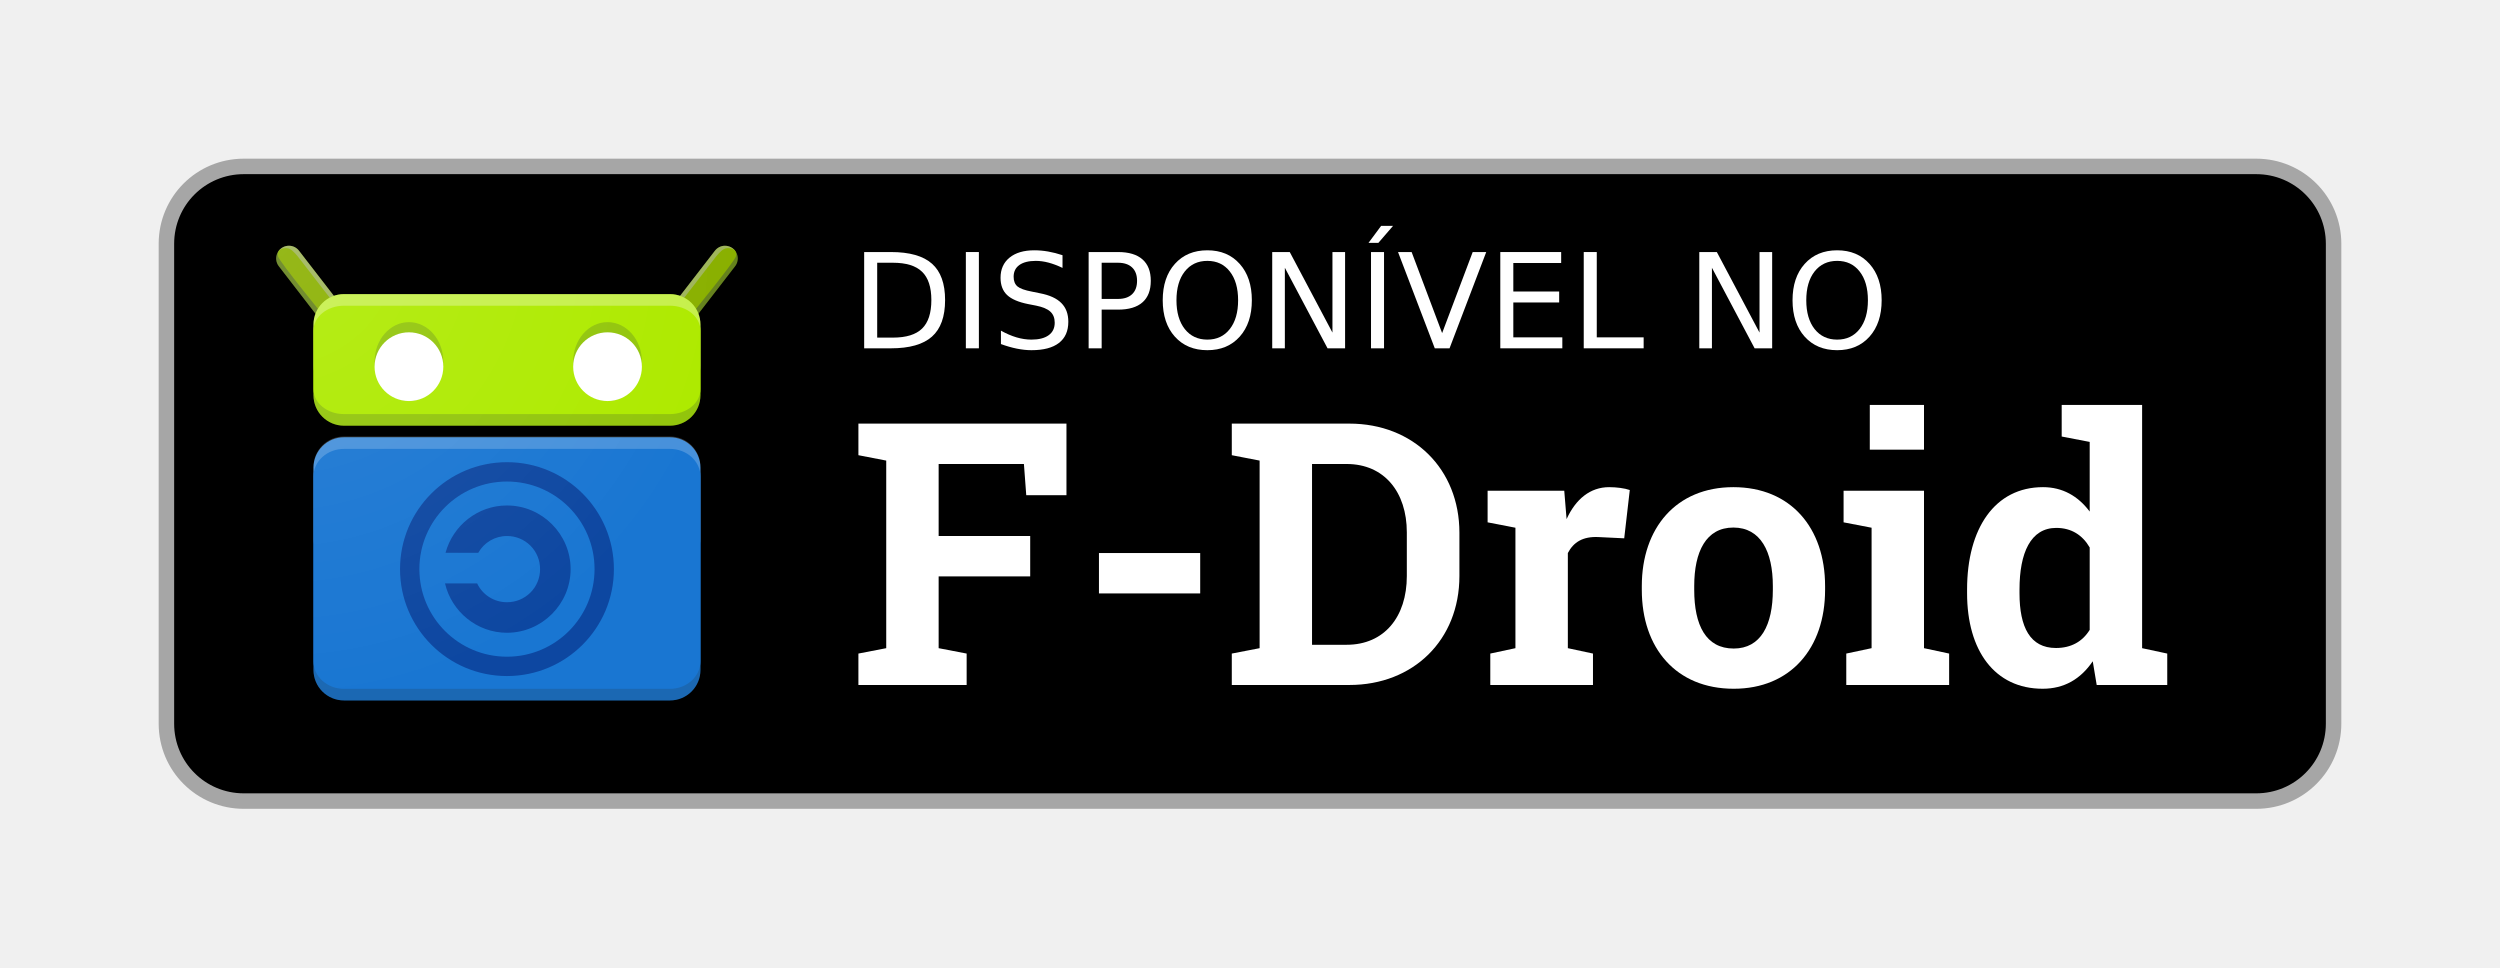
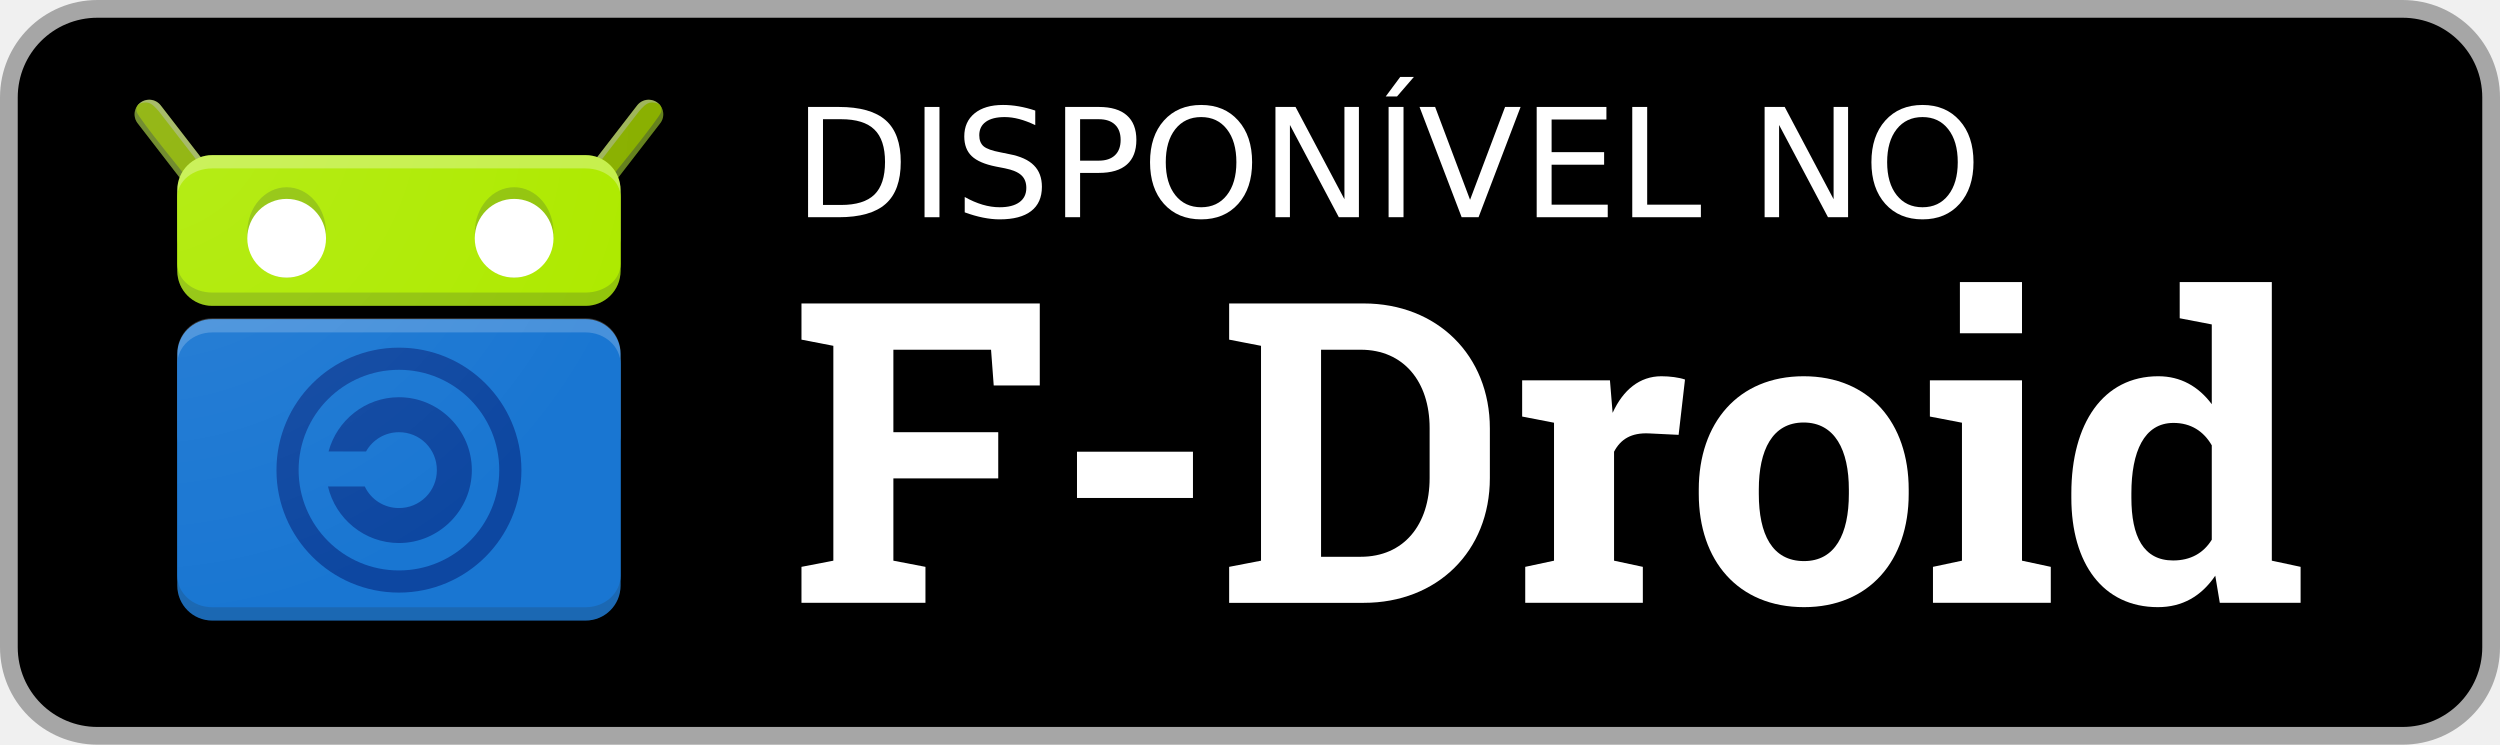
- <svg xmlns="http://www.w3.org/2000/svg" xmlns:xlink="http://www.w3.org/1999/xlink" width="646" height="250" version="1.1" id="svg78">
+ <svg xmlns="http://www.w3.org/2000/svg" xmlns:xlink="http://www.w3.org/1999/xlink" width="564" height="168" viewBox="41 41 564 168" version="1.1" id="svg78">
  <defs id="defs8">
    <radialGradient xlink:href="#a" id="b" cx="113" cy="-12.89" r="59.662" fx="113" fy="-12.89" gradientTransform="matrix(0 1.96105 -1.97781 0 254.507 78.763)" gradientUnits="userSpaceOnUse" />
    <linearGradient id="a">
      <stop offset="0" style="stop-color:#fff;stop-opacity:.098" id="stop3" />
      <stop offset="1" style="stop-color:#fff;stop-opacity:0" id="stop5" />
    </linearGradient>
  </defs>
  <g transform="translate(-289,-312.362)" id="g76">
    <path id="rect10" style="display:inline;overflow:visible;stroke:#a6a6a6;stroke-width:4;marker:none" d="m 352,355.362 h 520 c 11.08,0 20,8.92 20,20 v 124 c 0,11.08 -8.92,20 -20,20 H 352 c -11.08,0 -20,-8.92 -20,-20 v -124 c 0,-11.08 8.92,-20 20,-20 z" />
    <g aria-label="DISPONÍVEL NO" id="text14" style="font-size:12.395px;line-height:100%;font-family:'DejaVu Sans';-inkscape-font-specification:'DejaVu Sans';letter-spacing:0;word-spacing:0;display:inline;overflow:visible;fill:#ffffff;stroke-width:1px;marker:none">
      <path d="m 515.666,380.256 v 19.345 h 4.066 q 5.149,0 7.531,-2.333 2.399,-2.333 2.399,-7.365 0,-4.999 -2.399,-7.315 -2.383,-2.333 -7.531,-2.333 z m -3.366,-2.766 h 6.915 q 7.232,0 10.614,3.016 3.383,2.999 3.383,9.398 0,6.432 -3.399,9.448 -3.399,3.016 -10.597,3.016 h -6.915 z" style="font-size:34.125px" id="path83" />
      <path d="m 538.577,377.49 h 3.366 V 402.367 h -3.366 z" style="font-size:34.125px" id="path85" />
      <path d="m 563.554,378.306 v 3.283 q -1.916,-0.916 -3.616,-1.366 -1.7,-0.45 -3.283,-0.45 -2.749,0 -4.249,1.066 -1.483,1.066 -1.483,3.033 0,1.65 0.983,2.499 1,0.833 3.766,1.35 l 2.033,0.417 q 3.766,0.716 5.549,2.533 1.8,1.8 1.8,4.832 0,3.616 -2.433,5.482 -2.416,1.866 -7.098,1.866 -1.766,0 -3.766,-0.4 -1.983,-0.4 -4.116,-1.183 v -3.466 q 2.05,1.15 4.016,1.733 1.966,0.583 3.866,0.583 2.883,0 4.449,-1.133 1.566,-1.133 1.566,-3.233 0,-1.833 -1.133,-2.866 -1.116,-1.033 -3.682,-1.55 l -2.05,-0.4 q -3.766,-0.75 -5.449,-2.349 -1.683,-1.6 -1.683,-4.449 0,-3.299 2.316,-5.199 2.333,-1.9 6.415,-1.9 1.75,0 3.566,0.317 1.816,0.317 3.716,0.95 z" style="font-size:34.125px" id="path87" />
      <path d="m 573.669,380.256 v 9.348 h 4.232 q 2.349,0 3.632,-1.216 1.283,-1.216 1.283,-3.466 0,-2.233 -1.283,-3.449 -1.283,-1.216 -3.632,-1.216 z m -3.366,-2.766 h 7.598 q 4.182,0 6.315,1.9 2.149,1.883 2.149,5.532 0,3.682 -2.149,5.565 -2.133,1.883 -6.315,1.883 h -4.232 v 9.998 h -3.366 z" style="font-size:34.125px" id="path89" />
      <path d="m 600.979,379.773 q -3.666,0 -5.832,2.733 -2.149,2.733 -2.149,7.448 0,4.699 2.149,7.432 2.166,2.733 5.832,2.733 3.666,0 5.799,-2.733 2.149,-2.733 2.149,-7.432 0,-4.716 -2.149,-7.448 -2.133,-2.733 -5.799,-2.733 z m 0,-2.733 q 5.232,0 8.365,3.516 3.133,3.499 3.133,9.398 0,5.882 -3.133,9.398 -3.133,3.499 -8.365,3.499 -5.249,0 -8.398,-3.499 -3.133,-3.499 -3.133,-9.398 0,-5.899 3.133,-9.398 3.149,-3.516 8.398,-3.516 z" style="font-size:34.125px" id="path91" />
      <path d="m 617.741,377.49 h 4.532 l 11.031,20.812 v -20.812 h 3.266 V 402.367 H 632.038 L 621.007,381.555 V 402.367 h -3.266 z" style="font-size:34.125px" id="path93" />
      <path d="m 643.268,377.49 h 3.366 V 402.367 h -3.366 z m 2.616,-6.765 h 3.083 l -3.799,4.399 h -2.549 z" style="font-size:34.125px" id="path95" />
      <path d="m 659.747,402.367 -9.498,-24.877 h 3.516 l 7.881,20.945 7.898,-20.945 h 3.499 l -9.481,24.877 z" style="font-size:34.125px" id="path97" />
      <path d="m 676.677,377.49 h 15.729 v 2.833 h -12.364 v 7.365 h 11.847 v 2.833 h -11.847 v 9.014 h 12.664 V 402.367 H 676.677 Z" style="font-size:34.125px" id="path99" />
      <path d="m 698.238,377.49 h 3.366 v 22.045 h 12.114 V 402.367 H 698.238 Z" style="font-size:34.125px" id="path101" />
      <path d="m 728.097,377.49 h 4.532 l 11.031,20.812 v -20.812 h 3.266 V 402.367 h -4.532 L 731.363,381.555 V 402.367 h -3.266 z" style="font-size:34.125px" id="path103" />
      <path d="m 763.722,379.773 q -3.666,0 -5.832,2.733 -2.149,2.733 -2.149,7.448 0,4.699 2.149,7.432 2.166,2.733 5.832,2.733 3.666,0 5.799,-2.733 2.149,-2.733 2.149,-7.432 0,-4.716 -2.149,-7.448 -2.133,-2.733 -5.799,-2.733 z m 0,-2.733 q 5.232,0 8.365,3.516 3.133,3.499 3.133,9.398 0,5.882 -3.133,9.398 -3.133,3.499 -8.365,3.499 -5.249,0 -8.398,-3.499 -3.133,-3.499 -3.133,-9.398 0,-5.899 3.133,-9.398 3.149,-3.516 8.398,-3.516 z" style="font-size:34.125px" id="path105" />
    </g>
    <g aria-label="F-Droid" id="text18" style="font-weight:700;font-size:29.709px;line-height:100%;font-family:Rokkitt;-inkscape-font-specification:'Rokkitt Bold';letter-spacing:0;word-spacing:0;display:inline;overflow:visible;fill:#ffffff;stroke-width:1px;marker:none">
      <path d="m 510.811,481.243 v 8.118 h 27.971 v -8.118 l -7.236,-1.392 v -18.555 h 23.657 v -10.437 h -23.657 v -18.601 h 22.034 l 0.603,8.071 h 10.391 v -18.508 h -53.762 v 8.164 l 7.19,1.392 v 48.474 z" style="font-size:95px;line-height:100%;font-family:'Roboto Slab';-inkscape-font-specification:'Roboto Slab Bold'" id="path108" />
      <path d="m 599.131,465.704 v -10.437 h -26.162 v 10.437 z" style="font-size:95px;line-height:100%;font-family:'Roboto Slab';-inkscape-font-specification:'Roboto Slab Bold'" id="path110" />
      <path d="m 637.678,421.822 h -30.383 v 8.164 l 7.19,1.392 v 48.474 l -7.19,1.392 v 8.118 h 30.383 c 16.514,0 28.435,-11.597 28.435,-28.157 v -11.179 c 0,-16.514 -11.921,-28.203 -28.435,-28.203 z m -9.648,10.437 h 8.953 c 9.695,0 15.54,7.236 15.54,17.673 v 11.272 c 0,10.576 -5.845,17.766 -15.54,17.766 h -8.953 z" style="font-size:95px;line-height:100%;font-family:'Roboto Slab';-inkscape-font-specification:'Roboto Slab Bold'" id="path112" />
      <path d="m 674.092,481.243 v 8.118 h 26.533 v -8.118 l -6.494,-1.392 v -24.585 c 1.484,-2.83 3.896,-4.314 7.886,-4.128 l 6.68,0.325 1.438,-12.478 c -1.299,-0.464 -3.433,-0.742 -5.334,-0.742 -4.871,0 -8.628,3.062 -10.994,8.257 l -0.093,-1.113 -0.51,-6.216 h -19.807 v 8.164 l 7.19,1.392 v 31.125 z" style="font-size:95px;line-height:100%;font-family:'Roboto Slab';-inkscape-font-specification:'Roboto Slab Bold'" id="path114" />
      <path d="m 713.242,463.802 v 0.974 c 0,15.076 8.86,25.559 23.75,25.559 14.705,0 23.611,-10.483 23.611,-25.559 v -0.974 c 0,-15.029 -8.86,-25.559 -23.704,-25.559 -14.797,0 -23.657,10.576 -23.657,25.559 z m 13.545,0.974 v -0.974 c 0,-8.906 3.062,-15.122 10.112,-15.122 7.051,0 10.205,6.216 10.205,15.122 v 0.974 c 0,9.092 -3.108,15.168 -10.112,15.168 -7.19,0 -10.205,-6.03 -10.205,-15.168 z" style="font-size:95px;line-height:100%;font-family:'Roboto Slab';-inkscape-font-specification:'Roboto Slab Bold'" id="path116" />
      <path d="M 786.162,428.548 V 416.998 H 772.153 V 428.548 Z m -20.085,52.695 v 8.118 h 26.58 v -8.118 l -6.494,-1.392 v -40.681 h -20.781 v 8.164 l 7.236,1.392 v 31.125 z" style="font-size:95px;line-height:100%;font-family:'Roboto Slab';-inkscape-font-specification:'Roboto Slab Bold'" id="path118" />
      <path d="m 829.766,483.238 1.02,6.123 h 18.23 v -8.118 l -6.494,-1.392 v -62.854 h -20.781 v 8.164 l 7.236,1.392 v 17.998 c -3.015,-4.036 -7.051,-6.309 -12.061,-6.309 -12.432,0 -19.622,10.623 -19.622,26.44 v 0.974 c 0,14.844 7.144,24.678 19.529,24.678 5.52,0 9.788,-2.458 12.942,-7.097 z m -18.926,-17.581 v -0.974 c 0,-9.463 2.876,-15.911 9.509,-15.911 3.896,0 6.772,1.855 8.628,5.056 v 21.291 c -1.855,3.015 -4.778,4.685 -8.721,4.685 -6.68,0 -9.416,-5.381 -9.416,-14.148 z" style="font-size:95px;line-height:100%;font-family:'Roboto Slab';-inkscape-font-specification:'Roboto Slab Bold'" id="path120" />
    </g>
    <path d="m 2.589,1006.862 4.25,5.5" style="fill:#8ab000;fill-opacity:1;fill-rule:evenodd;stroke:#769616;stroke-width:2.5;stroke-linecap:round;stroke-linejoin:miter;stroke-miterlimit:4;stroke-dasharray:none;stroke-opacity:1" transform="matrix(-2.63159,0,0,2.63157,483.158,-2270.475)" id="path20" />
    <path d="m 2.611,1005.61 c -0.453,0.011 -0.761,0.188 -0.98,0.448 2.027,2.409 2.368,2.792 5.135,6.221 1.02,1.32 2.082,0.638 1.062,-0.681 l -4.25,-5.5 a 1.24,1.24 0 0 0 -0.967,-0.489" style="color:#000000;font-style:normal;font-variant:normal;font-weight:400;font-stretch:normal;font-size:medium;line-height:normal;font-family:sans-serif;text-indent:0;text-align:start;text-decoration:none;text-decoration-line:none;text-decoration-style:solid;text-decoration-color:#000000;letter-spacing:normal;word-spacing:normal;text-transform:none;writing-mode:lr-tb;direction:ltr;baseline-shift:baseline;text-anchor:start;white-space:normal;clip-rule:nonzero;display:inline;overflow:visible;visibility:visible;opacity:1;isolation:auto;mix-blend-mode:normal;color-interpolation:sRGB;color-interpolation-filters:linearRGB;solid-color:#000000;solid-opacity:1;fill:#ffffff;fill-opacity:0.298;fill-rule:evenodd;stroke:none;stroke-width:2.5;stroke-linecap:round;stroke-linejoin:miter;stroke-miterlimit:4;stroke-dasharray:none;stroke-dashoffset:0;stroke-opacity:1;color-rendering:auto;image-rendering:auto;shape-rendering:auto;text-rendering:auto" transform="matrix(-2.63159,0,0,2.63157,483.158,-2270.475)" id="path22" />
    <path d="m 1.622,1006.07 a 1.25,1.25 0 0 0 -0.022,1.557 l 4.25,5.5 c 1.02,1.319 1.15,-0.613 1.15,-0.613 0,0 -3.735,-4.51 -5.378,-6.443" style="color:#000000;font-style:normal;font-variant:normal;font-weight:400;font-stretch:normal;font-size:medium;line-height:normal;font-family:sans-serif;text-indent:0;text-align:start;text-decoration:none;text-decoration-line:none;text-decoration-style:solid;text-decoration-color:#000000;letter-spacing:normal;word-spacing:normal;text-transform:none;writing-mode:lr-tb;direction:ltr;baseline-shift:baseline;text-anchor:start;white-space:normal;clip-rule:nonzero;display:inline;overflow:visible;visibility:visible;opacity:1;isolation:auto;mix-blend-mode:normal;color-interpolation:sRGB;color-interpolation-filters:linearRGB;solid-color:#000000;solid-opacity:1;fill:#263238;fill-opacity:0.2;fill-rule:evenodd;stroke:none;stroke-width:2.5;stroke-linecap:round;stroke-linejoin:miter;stroke-miterlimit:4;stroke-dasharray:none;stroke-dashoffset:0;stroke-opacity:1;color-rendering:auto;image-rendering:auto;shape-rendering:auto;text-rendering:auto" transform="matrix(-2.63159,0,0,2.63157,483.158,-2270.475)" id="path24" />
    <path d="m 2.338,1005.844 c -0.438,0 -0.96,0.142 -0.824,0.799 0.103,0.501 4.66,6.074 4.66,6.074 1.02,1.32 2.494,0.677 1.474,-0.642 l -4.234,-5.473 c -0.26,-0.29 -0.608,-0.744 -1.076,-0.758" style="color:#000000;font-style:normal;font-variant:normal;font-weight:400;font-stretch:normal;font-size:medium;line-height:normal;font-family:sans-serif;text-indent:0;text-align:start;text-decoration:none;text-decoration-line:none;text-decoration-style:solid;text-decoration-color:#000000;letter-spacing:normal;word-spacing:normal;text-transform:none;writing-mode:lr-tb;direction:ltr;baseline-shift:baseline;text-anchor:start;white-space:normal;clip-rule:nonzero;display:inline;overflow:visible;visibility:visible;opacity:1;isolation:auto;mix-blend-mode:normal;color-interpolation:sRGB;color-interpolation-filters:linearRGB;solid-color:#000000;solid-opacity:1;fill:#8ab000;fill-opacity:1;fill-rule:evenodd;stroke:none;stroke-width:2.5;stroke-linecap:round;stroke-linejoin:miter;stroke-miterlimit:4;stroke-dasharray:none;stroke-dashoffset:0;stroke-opacity:1;color-rendering:auto;image-rendering:auto;shape-rendering:auto;text-rendering:auto" transform="matrix(-2.63159,0,0,2.63157,483.158,-2270.475)" id="path26" />
    <path d="m 2.589,1006.862 4.25,5.5" style="fill:#8ab000;fill-opacity:1;fill-rule:evenodd;stroke:#769616;stroke-width:2.5;stroke-linecap:round;stroke-linejoin:miter;stroke-miterlimit:4;stroke-dasharray:none;stroke-opacity:1" transform="matrix(2.63159,0,0,2.63157,356.842,-2270.475)" id="path28" />
    <path d="m 2.611,1005.61 c -0.453,0.011 -0.761,0.188 -0.98,0.448 2.027,2.409 2.368,2.792 5.135,6.221 1.02,1.32 2.082,0.638 1.062,-0.681 l -4.25,-5.5 a 1.24,1.24 0 0 0 -0.967,-0.489" style="color:#000000;font-style:normal;font-variant:normal;font-weight:400;font-stretch:normal;font-size:medium;line-height:normal;font-family:sans-serif;text-indent:0;text-align:start;text-decoration:none;text-decoration-line:none;text-decoration-style:solid;text-decoration-color:#000000;letter-spacing:normal;word-spacing:normal;text-transform:none;writing-mode:lr-tb;direction:ltr;baseline-shift:baseline;text-anchor:start;white-space:normal;clip-rule:nonzero;display:inline;overflow:visible;visibility:visible;opacity:1;isolation:auto;mix-blend-mode:normal;color-interpolation:sRGB;color-interpolation-filters:linearRGB;solid-color:#000000;solid-opacity:1;fill:#ffffff;fill-opacity:0.298;fill-rule:evenodd;stroke:none;stroke-width:2.5;stroke-linecap:round;stroke-linejoin:miter;stroke-miterlimit:4;stroke-dasharray:none;stroke-dashoffset:0;stroke-opacity:1;color-rendering:auto;image-rendering:auto;shape-rendering:auto;text-rendering:auto" transform="matrix(2.63159,0,0,2.63157,356.842,-2270.475)" id="path30" />
    <path d="m 1.622,1006.07 a 1.25,1.25 0 0 0 -0.022,1.557 l 4.25,5.5 c 1.02,1.319 1.15,-0.613 1.15,-0.613 0,0 -3.735,-4.51 -5.378,-6.443" style="color:#000000;font-style:normal;font-variant:normal;font-weight:400;font-stretch:normal;font-size:medium;line-height:normal;font-family:sans-serif;text-indent:0;text-align:start;text-decoration:none;text-decoration-line:none;text-decoration-style:solid;text-decoration-color:#000000;letter-spacing:normal;word-spacing:normal;text-transform:none;writing-mode:lr-tb;direction:ltr;baseline-shift:baseline;text-anchor:start;white-space:normal;clip-rule:nonzero;display:inline;overflow:visible;visibility:visible;opacity:1;isolation:auto;mix-blend-mode:normal;color-interpolation:sRGB;color-interpolation-filters:linearRGB;solid-color:#000000;solid-opacity:1;fill:#263238;fill-opacity:0.2;fill-rule:evenodd;stroke:none;stroke-width:2.5;stroke-linecap:round;stroke-linejoin:miter;stroke-miterlimit:4;stroke-dasharray:none;stroke-dashoffset:0;stroke-opacity:1;color-rendering:auto;image-rendering:auto;shape-rendering:auto;text-rendering:auto" transform="matrix(2.63159,0,0,2.63157,356.842,-2270.475)" id="path32" />
    <path d="m 2.338,1005.844 c -0.438,0 -0.96,0.142 -0.824,0.799 0.103,0.501 4.66,6.074 4.66,6.074 1.02,1.32 2.494,0.677 1.474,-0.642 l -4.234,-5.473 c -0.26,-0.29 -0.608,-0.744 -1.076,-0.758" style="color:#000000;font-style:normal;font-variant:normal;font-weight:400;font-stretch:normal;font-size:medium;line-height:normal;font-family:sans-serif;text-indent:0;text-align:start;text-decoration:none;text-decoration-line:none;text-decoration-style:solid;text-decoration-color:#000000;letter-spacing:normal;word-spacing:normal;text-transform:none;writing-mode:lr-tb;direction:ltr;baseline-shift:baseline;text-anchor:start;white-space:normal;clip-rule:nonzero;display:inline;overflow:visible;visibility:visible;opacity:1;isolation:auto;mix-blend-mode:normal;color-interpolation:sRGB;color-interpolation-filters:linearRGB;solid-color:#000000;solid-opacity:1;fill:#8ab000;fill-opacity:1;fill-rule:evenodd;stroke:none;stroke-width:2.5;stroke-linecap:round;stroke-linejoin:miter;stroke-miterlimit:4;stroke-dasharray:none;stroke-dashoffset:0;stroke-opacity:1;color-rendering:auto;image-rendering:auto;shape-rendering:auto;text-rendering:auto" transform="matrix(2.63159,0,0,2.63157,356.842,-2270.475)" id="path34" />
    <g transform="matrix(2.63159,0,0,2.63157,467.369,-2270.475)" id="g44">
      <path id="rect36" style="opacity:1;fill:#aeea00;stroke-width:3;stroke-linecap:round;stroke-miterlimit:3" d="m -34,1010.36 h 32 c 1.662,0 3,1.338 3,3 v 6.92 c 0,1.662 -1.338,3 -3,3 h -32 c -1.662,0 -3,-1.338 -3,-3 v -6.92 c 0,-1.662 1.338,-3 3,-3 z" />
      <path id="rect38" style="opacity:1;fill:#263238;fill-opacity:0.2;stroke-width:3;stroke-linecap:round;stroke-miterlimit:3" d="m -34,1013.279 h 32 c 1.662,0 3,1.338 3,3 v 4 c 0,1.662 -1.338,3 -3,3 h -32 c -1.662,0 -3,-1.338 -3,-3 v -4 c 0,-1.662 1.338,-3 3,-3 z" />
      <path id="rect40" style="opacity:1;fill:#ffffff;fill-opacity:0.298;stroke-width:3;stroke-linecap:round;stroke-miterlimit:3" d="m -34,1010.362 h 32 c 1.662,0 3,1.338 3,3 v 4 c 0,1.662 -1.338,3 -3,3 h -32 c -1.662,0 -3,-1.338 -3,-3 v -4 c 0,-1.662 1.338,-3 3,-3 z" />
      <path id="rect42" style="opacity:1;fill:#aeea00;stroke-width:3;stroke-linecap:round;stroke-miterlimit:3" d="m -34,1011.5 h 32 c 1.662,0 3,1.095 3,2.456 v 5.729 c 0,1.361 -1.338,2.456 -3,2.456 h -32 c -1.662,0 -3,-1.095 -3,-2.456 v -5.729 c 0,-1.361 1.338,-2.456 3,-2.456 z" />
    </g>
    <g transform="matrix(2.63159,0,0,2.63157,356.842,-2270.745)" id="g54">
      <path id="rect46" style="opacity:1;fill:#1976d2;stroke-width:3;stroke-linecap:round;stroke-miterlimit:3" d="m 8,1024.522 h 32 c 1.662,0 3,1.338 3,3 v 19.84 c 0,1.662 -1.338,3 -3,3 H 8 c -1.662,0 -3,-1.338 -3,-3 v -19.84 c 0,-1.662 1.338,-3 3,-3 z" />
      <path id="rect48" style="opacity:1;fill:#263238;fill-opacity:0.2;stroke-width:3;stroke-linecap:round;stroke-miterlimit:3" d="m 8,1037.362 h 32 c 1.662,0 3,1.338 3,3 v 7 c 0,1.662 -1.338,3 -3,3 H 8 c -1.662,0 -3,-1.338 -3,-3 v -7 c 0,-1.662 1.338,-3 3,-3 z" />
      <path id="rect50" style="opacity:1;fill:#ffffff;fill-opacity:0.2;stroke-width:3;stroke-linecap:round;stroke-miterlimit:3" d="m 8,1024.442 h 32 c 1.662,0 3,1.338 3,3 v 7 c 0,1.662 -1.338,3 -3,3 H 8 c -1.662,0 -3,-1.338 -3,-3 v -7 c 0,-1.662 1.338,-3 3,-3 z" />
      <path id="rect52" style="opacity:1;fill:#1976d2;stroke-width:3;stroke-linecap:round;stroke-miterlimit:3" d="m 8,1025.662 h 32 c 1.662,0 3,1.212 3,2.718 v 18.124 c 0,1.506 -1.338,2.718 -3,2.718 H 8 c -1.662,0 -3,-1.212 -3,-2.718 v -18.124 c 0,-1.506 1.338,-2.718 3,-2.718 z" />
    </g>
    <g transform="matrix(2.63159,0,0,2.63157,356.842,396.264)" id="g60">
      <path d="m 24,17.75 c -2.88,0 -5.32,1.985 -6.033,4.65 H 21.18 A 3.22,3.22 0 0 1 24,20.75 3.23,3.23 0 0 1 27.25,24 3.23,3.23 0 0 1 24,27.25 3.22,3.22 0 0 1 21.07,25.4 h -3.154 c 0.642,2.766 3.132,4.85 6.084,4.85 3.434,0 6.25,-2.816 6.25,-6.25 0,-3.434 -2.816,-6.25 -6.25,-6.25" style="color:#000000;font-style:normal;font-variant:normal;font-weight:400;font-stretch:normal;font-size:medium;line-height:normal;font-family:sans-serif;text-indent:0;text-align:start;text-decoration:none;text-decoration-line:none;text-decoration-style:solid;text-decoration-color:#000000;letter-spacing:normal;word-spacing:normal;text-transform:none;writing-mode:lr-tb;direction:ltr;baseline-shift:baseline;text-anchor:start;white-space:normal;clip-rule:nonzero;display:inline;overflow:visible;visibility:visible;opacity:1;isolation:auto;mix-blend-mode:normal;color-interpolation:sRGB;color-interpolation-filters:linearRGB;solid-color:#000000;solid-opacity:1;fill:#0d47a1;fill-opacity:1;fill-rule:nonzero;stroke:none;stroke-width:3;stroke-linecap:round;stroke-linejoin:miter;stroke-miterlimit:4;stroke-dasharray:none;stroke-dashoffset:0;stroke-opacity:1;color-rendering:auto;image-rendering:auto;shape-rendering:auto;text-rendering:auto" id="path56" />
      <path id="circle58" style="opacity:1;fill:none;fill-opacity:0.404;stroke:#0d47a1;stroke-width:1.9;stroke-linecap:round" d="M 33.55,24 A 9.55,9.55 0 0 1 24,33.55 9.55,9.55 0 0 1 14.45,24 9.55,9.55 0 0 1 24,14.45 9.55,9.55 0 0 1 33.55,24 Z" />
    </g>
    <g transform="matrix(2.63159,0,0,2.63157,356.842,-2269.159)" id="g66">
      <path id="ellipse62" style="opacity:1;fill:#263238;fill-opacity:0.2;stroke-width:1.9;stroke-linecap:round;stroke-opacity:0.697" d="m 17.75,1016.487 a 3.375,3.875 0 0 1 -3.375,3.875 3.375,3.875 0 0 1 -3.375,-3.875 3.375,3.875 0 0 1 3.375,-3.875 3.375,3.875 0 0 1 3.375,3.875 z" />
      <path id="circle64" style="opacity:1;fill:#ffffff;stroke-width:1.9;stroke-linecap:round;stroke-opacity:0.697" d="m 17.75,1016.987 a 3.375,3.375 0 0 1 -3.375,3.375 3.375,3.375 0 0 1 -3.375,-3.375 3.375,3.375 0 0 1 3.375,-3.375 3.375,3.375 0 0 1 3.375,3.375 z" />
    </g>
    <g transform="matrix(2.63159,0,0,2.63157,408.158,-2269.159)" id="g72">
      <path id="ellipse68" style="opacity:1;fill:#263238;fill-opacity:0.2;stroke-width:1.9;stroke-linecap:round;stroke-opacity:0.697" d="m 17.75,1016.487 a 3.375,3.875 0 0 1 -3.375,3.875 3.375,3.875 0 0 1 -3.375,-3.875 3.375,3.875 0 0 1 3.375,-3.875 3.375,3.875 0 0 1 3.375,3.875 z" />
      <path id="circle70" style="opacity:1;fill:#ffffff;stroke-width:1.9;stroke-linecap:round;stroke-opacity:0.697" d="m 17.75,1016.987 a 3.375,3.375 0 0 1 -3.375,3.375 3.375,3.375 0 0 1 -3.375,-3.375 3.375,3.375 0 0 1 3.375,-3.375 3.375,3.375 0 0 1 3.375,3.375 z" />
    </g>
    <path d="m 282.715,299.835 a 3.29,3.29 0 0 0 -2.662,5.336 l 9.474,12.261 A 7.9,7.9 0 0 0 289,320.257 v 18.21 a 7.877,7.877 0 0 0 7.895,7.895 h 84.21 A 7.877,7.877 0 0 0 389,338.468 v -18.211 c 0,-0.999 -0.19,-1.949 -0.525,-2.826 l 9.472,-12.26 a 3.29,3.29 0 0 0 -2.433,-5.334 3.29,3.29 0 0 0 -2.772,1.31 l -9.013,11.666 a 7.9,7.9 0 0 0 -2.624,-0.45 h -84.21 c -0.922,0 -1.8,0.163 -2.622,0.45 l -9.015,-11.666 a 3.29,3.29 0 0 0 -2.543,-1.312 m 14.18,49.527 A 7.877,7.877 0 0 0 289,357.257 v 52.21 a 7.877,7.877 0 0 0 7.895,7.895 h 84.21 A 7.877,7.877 0 0 0 389,409.468 v -52.211 a 7.877,7.877 0 0 0 -7.895,-7.895 z" style="color:#000000;font-style:normal;font-variant:normal;font-weight:400;font-stretch:normal;font-size:medium;line-height:normal;font-family:sans-serif;text-indent:0;text-align:start;text-decoration:none;text-decoration-line:none;text-decoration-style:solid;text-decoration-color:#000000;letter-spacing:normal;word-spacing:normal;text-transform:none;writing-mode:lr-tb;direction:ltr;baseline-shift:baseline;text-anchor:start;white-space:normal;clip-rule:nonzero;display:inline;overflow:visible;visibility:visible;opacity:1;isolation:auto;mix-blend-mode:normal;color-interpolation:sRGB;color-interpolation-filters:linearRGB;solid-color:#000000;solid-opacity:1;fill:url(#b);fill-opacity:1;fill-rule:evenodd;stroke:none;stroke-width:6.579;stroke-linecap:round;stroke-linejoin:miter;stroke-miterlimit:4;stroke-dasharray:none;stroke-dashoffset:0;stroke-opacity:1;color-rendering:auto;image-rendering:auto;shape-rendering:auto;text-rendering:auto" transform="translate(81,76)" id="path74" />
  </g>
</svg>
